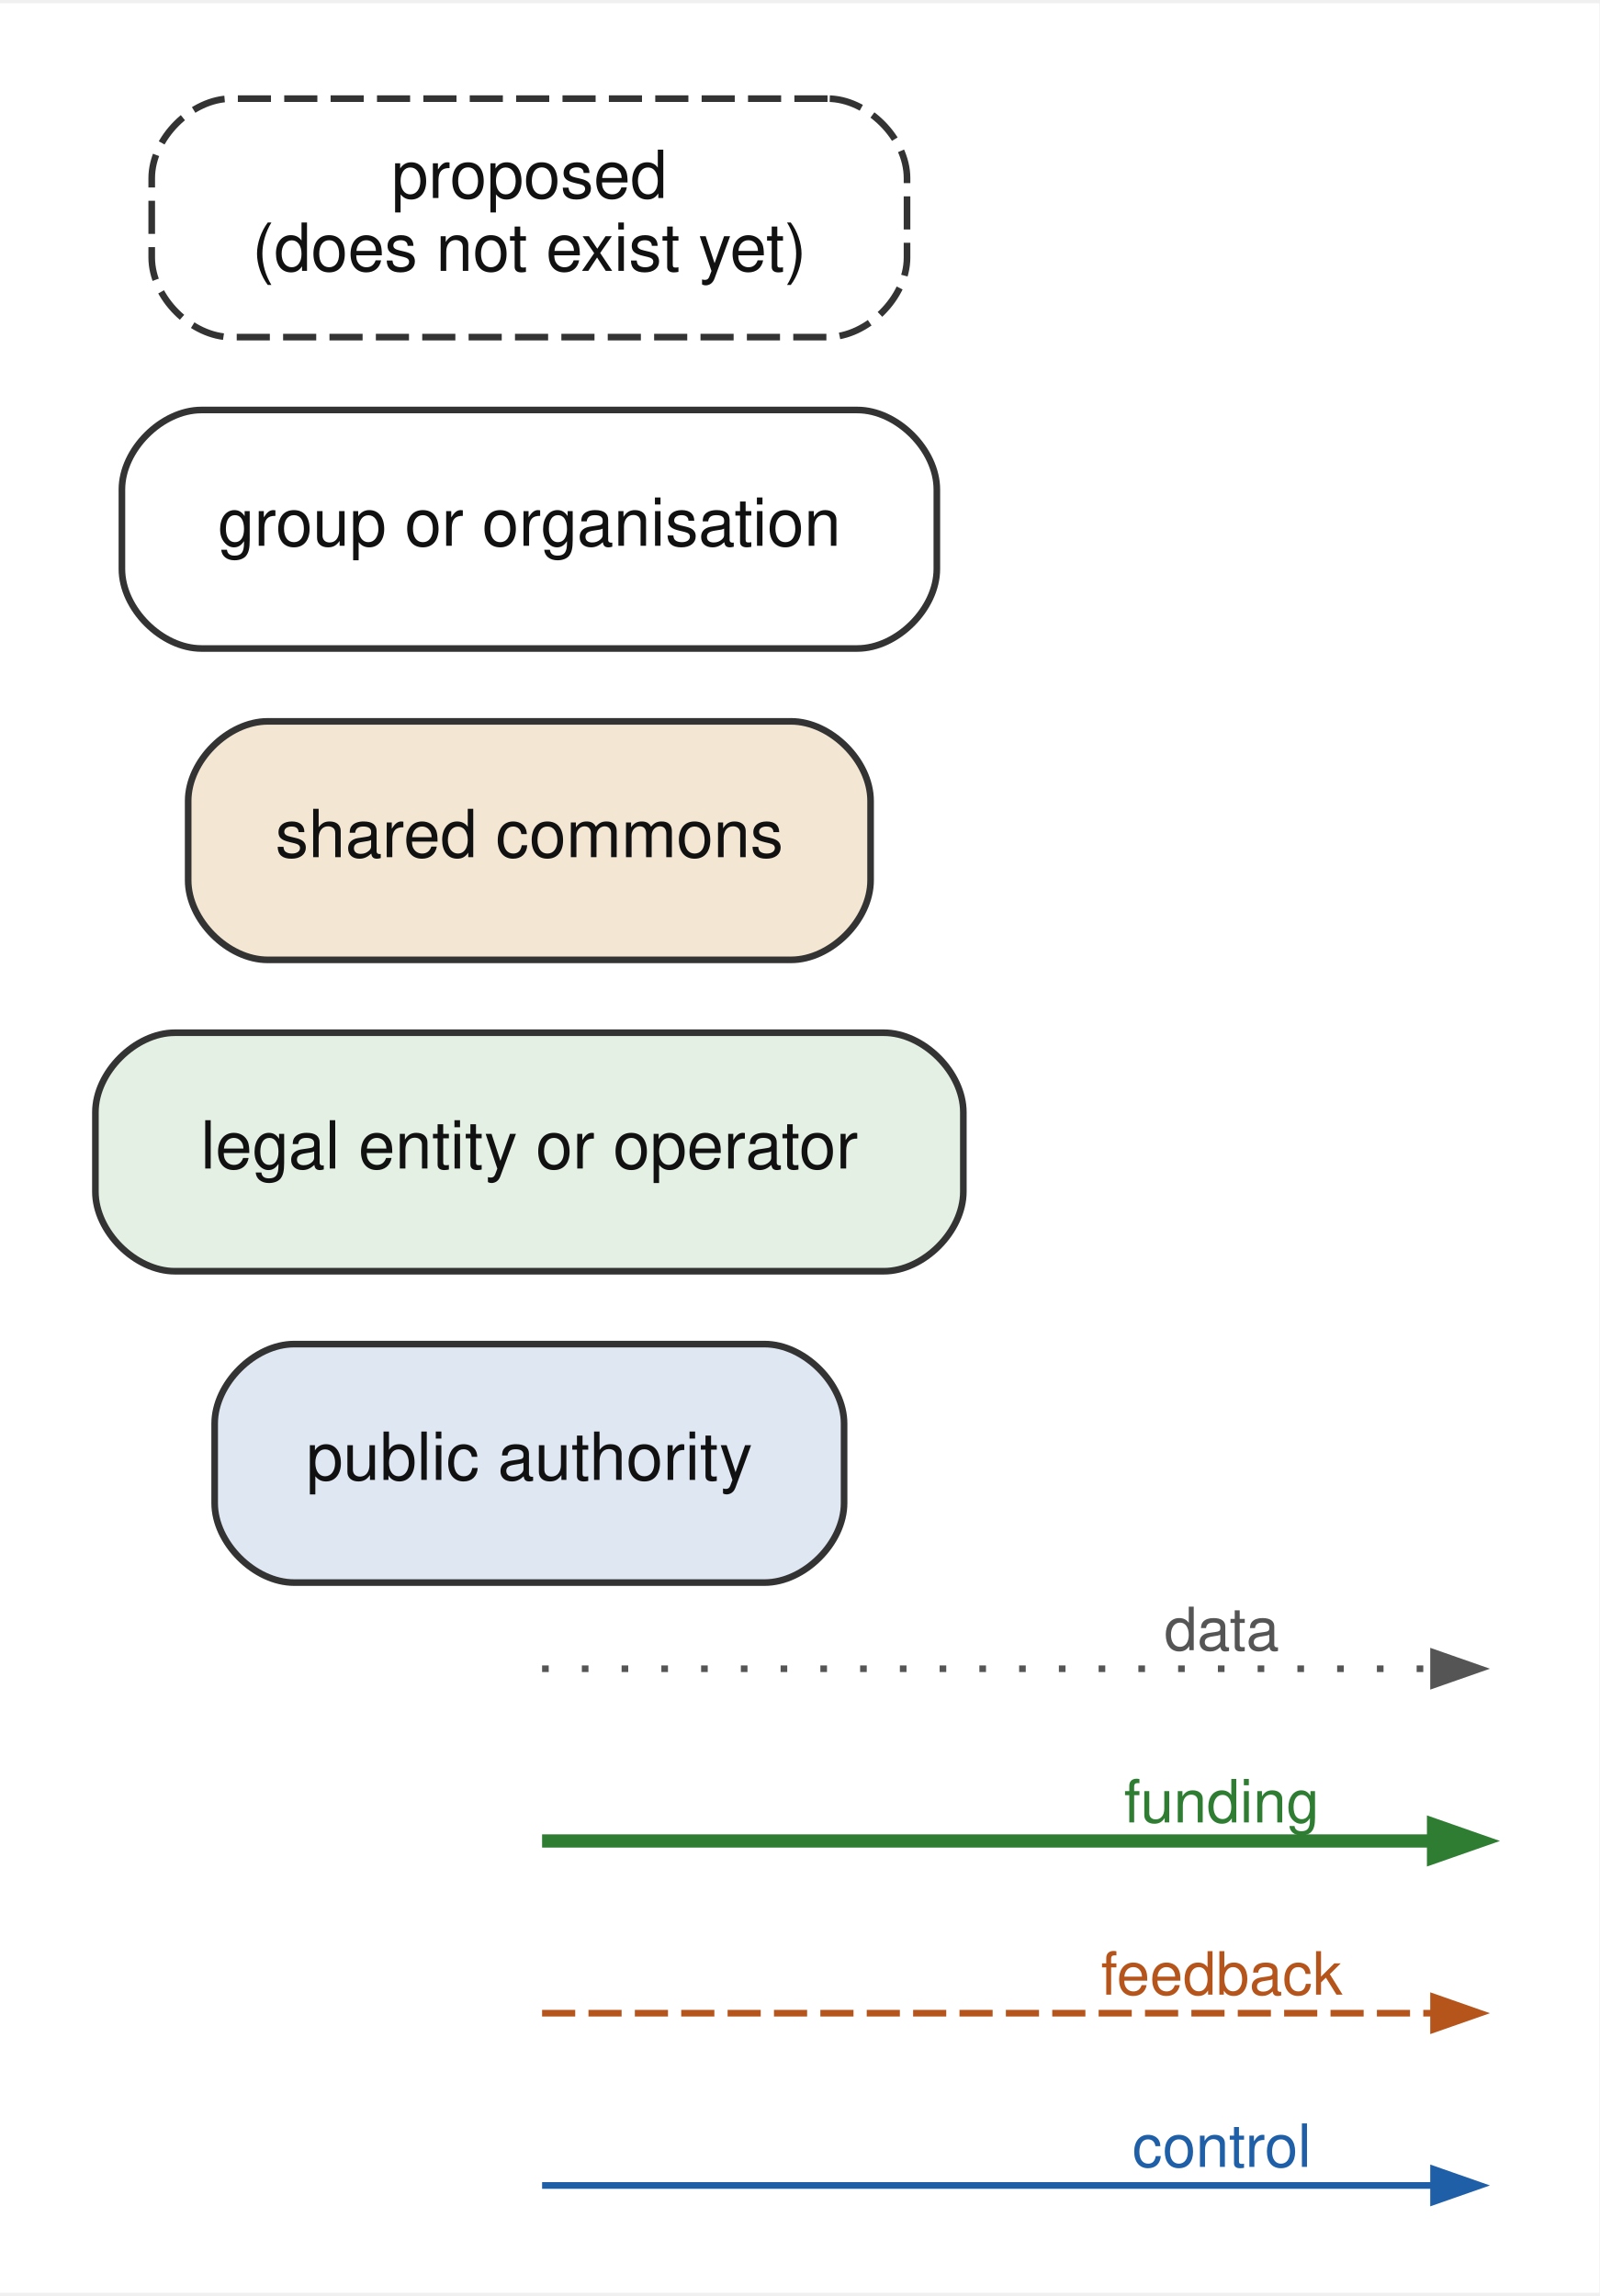
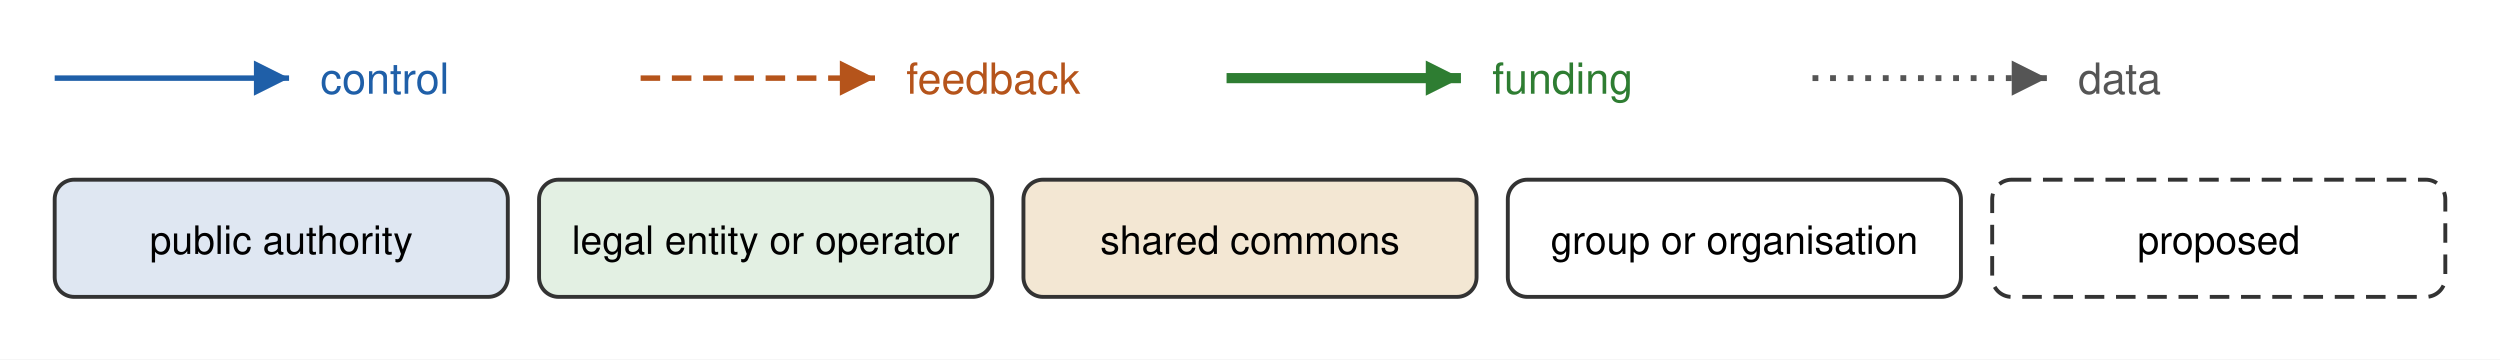
- <svg xmlns="http://www.w3.org/2000/svg" width="241pt" height="346pt" viewBox="0.00 0.00 241.40 345.60">
-   <g id="graph0" class="graph" transform="scale(1 1) rotate(0) translate(14.4 331.2)">
-     <polygon fill="#ffffff" stroke="transparent" points="-14.4,14.4 -14.4,-331.2 227,-331.2 227,14.4 -14.4,14.4" />
-     <g id="node1" class="node">
-       <ellipse fill="#ffffff" stroke="#ffffff" cx="65.5" cy="-1.8" rx="1.8" ry="1.8" />
-     </g>
-     <g id="node2" class="node">
-       <ellipse fill="#ffffff" stroke="#ffffff" cx="210.8" cy="-1.8" rx="1.8" ry="1.8" />
-     </g>
-     <g id="edge1" class="edge">
-       <path fill="none" stroke="#1f5fa8" d="M67.42,-1.8C77.78,-1.8 173.15,-1.8 201.74,-1.8" />
-       <polygon fill="#1f5fa8" stroke="#1f5fa8" points="201.97,-4.25 208.97,-1.8 201.97,0.65 201.97,-4.25" />
-       <text text-anchor="middle" x="170" y="-4.6" font-family="Helvetica,sans-Serif" font-size="9.00" fill="#1f5fa8">control</text>
-     </g>
-     <g id="node3" class="node">
-       <ellipse fill="#ffffff" stroke="#ffffff" cx="65.5" cy="-27.8" rx="1.8" ry="1.8" />
-     </g>
-     <g id="node4" class="node">
-       <ellipse fill="#ffffff" stroke="#ffffff" cx="210.8" cy="-27.8" rx="1.8" ry="1.8" />
-     </g>
-     <g id="edge2" class="edge">
-       <path fill="none" stroke="#b5541b" stroke-dasharray="5,2" d="M67.42,-27.8C77.78,-27.8 173.15,-27.8 201.74,-27.8" />
-       <polygon fill="#b5541b" stroke="#b5541b" points="201.97,-30.25 208.97,-27.8 201.97,-25.35 201.97,-30.25" />
-       <text text-anchor="middle" x="170" y="-30.6" font-family="Helvetica,sans-Serif" font-size="9.00" fill="#b5541b">feedback</text>
-     </g>
-     <g id="node5" class="node">
-       <ellipse fill="#ffffff" stroke="#ffffff" cx="65.5" cy="-53.8" rx="1.8" ry="1.8" />
-     </g>
-     <g id="node6" class="node">
-       <ellipse fill="#ffffff" stroke="#ffffff" cx="210.8" cy="-53.8" rx="1.8" ry="1.8" />
-     </g>
-     <g id="edge3" class="edge">
-       <path fill="none" stroke="#2e7d32" stroke-width="2" d="M67.42,-53.8C77.78,-53.8 173.15,-53.8 201.74,-53.8" />
-       <polygon fill="#2e7d32" stroke="#2e7d32" stroke-width="2" points="201.97,-56.25 208.97,-53.8 201.97,-51.35 201.97,-56.25" />
-       <text text-anchor="middle" x="170" y="-56.6" font-family="Helvetica,sans-Serif" font-size="9.00" fill="#2e7d32">funding</text>
-     </g>
-     <g id="node7" class="node">
-       <ellipse fill="#ffffff" stroke="#ffffff" cx="65.5" cy="-79.8" rx="1.8" ry="1.8" />
-     </g>
-     <g id="node8" class="node">
-       <ellipse fill="#ffffff" stroke="#ffffff" cx="210.8" cy="-79.8" rx="1.8" ry="1.8" />
-     </g>
-     <g id="edge4" class="edge">
-       <path fill="none" stroke="#555555" stroke-dasharray="1,5" d="M67.42,-79.8C77.78,-79.8 173.15,-79.8 201.74,-79.8" />
-       <polygon fill="#555555" stroke="#555555" points="201.97,-82.25 208.97,-79.8 201.97,-77.35 201.97,-82.25" />
-       <text text-anchor="middle" x="170" y="-82.6" font-family="Helvetica,sans-Serif" font-size="9.00" fill="#555555">data</text>
-     </g>
-     <g id="node9" class="node">
-       <path fill="#dfe7f2" stroke="#333333" d="M101,-128.8C101,-128.8 30,-128.8 30,-128.8 24,-128.8 18,-122.8 18,-116.8 18,-116.8 18,-104.8 18,-104.8 18,-98.8 24,-92.8 30,-92.8 30,-92.8 101,-92.8 101,-92.8 107,-92.8 113,-98.8 113,-104.8 113,-104.8 113,-116.8 113,-116.8 113,-122.8 107,-128.8 101,-128.8" />
-       <text text-anchor="middle" x="65.5" y="-108.3" font-family="Helvetica,sans-Serif" font-size="10.00" fill="#111111">public authority</text>
-     </g>
-     <g id="node10" class="node">
-       <path fill="#e3f0e3" stroke="#333333" d="M119,-175.8C119,-175.8 12,-175.8 12,-175.8 6,-175.8 0,-169.8 0,-163.8 0,-163.8 0,-151.8 0,-151.8 0,-145.8 6,-139.8 12,-139.8 12,-139.8 119,-139.8 119,-139.8 125,-139.8 131,-145.8 131,-151.8 131,-151.8 131,-163.8 131,-163.8 131,-169.8 125,-175.8 119,-175.8" />
-       <text text-anchor="middle" x="65.5" y="-155.3" font-family="Helvetica,sans-Serif" font-size="10.00" fill="#111111">legal entity or operator</text>
-     </g>
-     <g id="node11" class="node">
-       <path fill="#f3e7d3" stroke="#333333" d="M105,-222.8C105,-222.8 26,-222.8 26,-222.8 20,-222.8 14,-216.8 14,-210.8 14,-210.8 14,-198.8 14,-198.8 14,-192.8 20,-186.8 26,-186.8 26,-186.8 105,-186.8 105,-186.8 111,-186.8 117,-192.8 117,-198.8 117,-198.8 117,-210.8 117,-210.8 117,-216.8 111,-222.8 105,-222.8" />
-       <text text-anchor="middle" x="65.5" y="-202.3" font-family="Helvetica,sans-Serif" font-size="10.00" fill="#111111">shared commons</text>
-     </g>
-     <g id="node12" class="node">
-       <path fill="#ffffff" stroke="#333333" d="M115,-269.8C115,-269.8 16,-269.8 16,-269.8 10,-269.8 4,-263.8 4,-257.8 4,-257.8 4,-245.8 4,-245.8 4,-239.8 10,-233.8 16,-233.8 16,-233.8 115,-233.8 115,-233.8 121,-233.8 127,-239.8 127,-245.8 127,-245.8 127,-257.8 127,-257.8 127,-263.8 121,-269.8 115,-269.8" />
-       <text text-anchor="middle" x="65.5" y="-249.3" font-family="Helvetica,sans-Serif" font-size="10.00" fill="#111111">group or organisation</text>
-     </g>
-     <g id="node13" class="node">
-       <path fill="#ffffff" stroke="#333333" stroke-dasharray="5,2" d="M110.5,-316.8C110.5,-316.8 20.5,-316.8 20.5,-316.8 14.5,-316.8 8.5,-310.8 8.5,-304.8 8.5,-304.8 8.5,-292.8 8.5,-292.8 8.5,-286.8 14.5,-280.8 20.5,-280.8 20.5,-280.8 110.5,-280.8 110.5,-280.8 116.5,-280.8 122.5,-286.8 122.5,-292.8 122.5,-292.8 122.5,-304.8 122.5,-304.8 122.5,-310.8 116.5,-316.8 110.5,-316.8" />
-       <text text-anchor="middle" x="65.5" y="-301.8" font-family="Helvetica,sans-Serif" font-size="10.00" fill="#111111">proposed</text>
-       <text text-anchor="middle" x="65.5" y="-290.8" font-family="Helvetica,sans-Serif" font-size="10.00" fill="#111111">(does not exist yet)</text>
-     </g>
-   </g>
+ <svg xmlns="http://www.w3.org/2000/svg" width="640" height="92" viewBox="0 0 640 92" font-family="Helvetica, Arial, sans-serif">
+   <defs>
+     <marker id="ah1f5fa8" viewBox="0 0 10 10" refX="10" refY="5" markerUnits="userSpaceOnUse" markerWidth="9" markerHeight="9" orient="auto">
+       <path d="M0,0 L10,5 L0,10 z" fill="#1f5fa8" />
+     </marker>
+     <marker id="ahb5541b" viewBox="0 0 10 10" refX="10" refY="5" markerUnits="userSpaceOnUse" markerWidth="9" markerHeight="9" orient="auto">
+       <path d="M0,0 L10,5 L0,10 z" fill="#b5541b" />
+     </marker>
+     <marker id="ah2e7d32" viewBox="0 0 10 10" refX="10" refY="5" markerUnits="userSpaceOnUse" markerWidth="9" markerHeight="9" orient="auto">
+       <path d="M0,0 L10,5 L0,10 z" fill="#2e7d32" />
+     </marker>
+     <marker id="ah555555" viewBox="0 0 10 10" refX="10" refY="5" markerUnits="userSpaceOnUse" markerWidth="9" markerHeight="9" orient="auto">
+       <path d="M0,0 L10,5 L0,10 z" fill="#555555" />
+     </marker>
+   </defs>
+   <rect width="640" height="92" fill="#ffffff" />
+   <path d="M14,20 L74,20" stroke="#1f5fa8" stroke-width="1.4" marker-end="url(#ah1f5fa8)" />
+   <text x="82" y="24" font-size="11" fill="#1f5fa8">control</text>
+   <path d="M164,20 L224,20" stroke="#b5541b" stroke-width="1.4" stroke-dasharray="5,3" marker-end="url(#ahb5541b)" />
+   <text x="232" y="24" font-size="11" fill="#b5541b">feedback</text>
+   <path d="M314,20 L374,20" stroke="#2e7d32" stroke-width="2.6" marker-end="url(#ah2e7d32)" />
+   <text x="382" y="24" font-size="11" fill="#2e7d32">funding</text>
+   <path d="M464,20 L524,20" stroke="#555555" stroke-width="1.5" stroke-dasharray="1.5,3" marker-end="url(#ah555555)" />
+   <text x="532" y="24" font-size="11" fill="#555555">data</text>
+   <rect x="14" y="46" width="116" height="30" rx="5" fill="#dfe7f2" stroke="#333" />
+   <text x="72.0" y="65" font-size="10" text-anchor="middle">public authority</text>
+   <rect x="138" y="46" width="116" height="30" rx="5" fill="#e3f0e3" stroke="#333" />
+   <text x="196.0" y="65" font-size="10" text-anchor="middle">legal entity or operator</text>
+   <rect x="262" y="46" width="116" height="30" rx="5" fill="#f3e7d3" stroke="#333" />
+   <text x="320.0" y="65" font-size="10" text-anchor="middle">shared commons</text>
+   <rect x="386" y="46" width="116" height="30" rx="5" fill="#ffffff" stroke="#333" />
+   <text x="444.0" y="65" font-size="10" text-anchor="middle">group or organisation</text>
+   <rect x="510" y="46" width="116" height="30" rx="5" fill="#ffffff" stroke="#333" stroke-dasharray="5,3" />
+   <text x="568.0" y="65" font-size="10" text-anchor="middle">proposed</text>
</svg>
